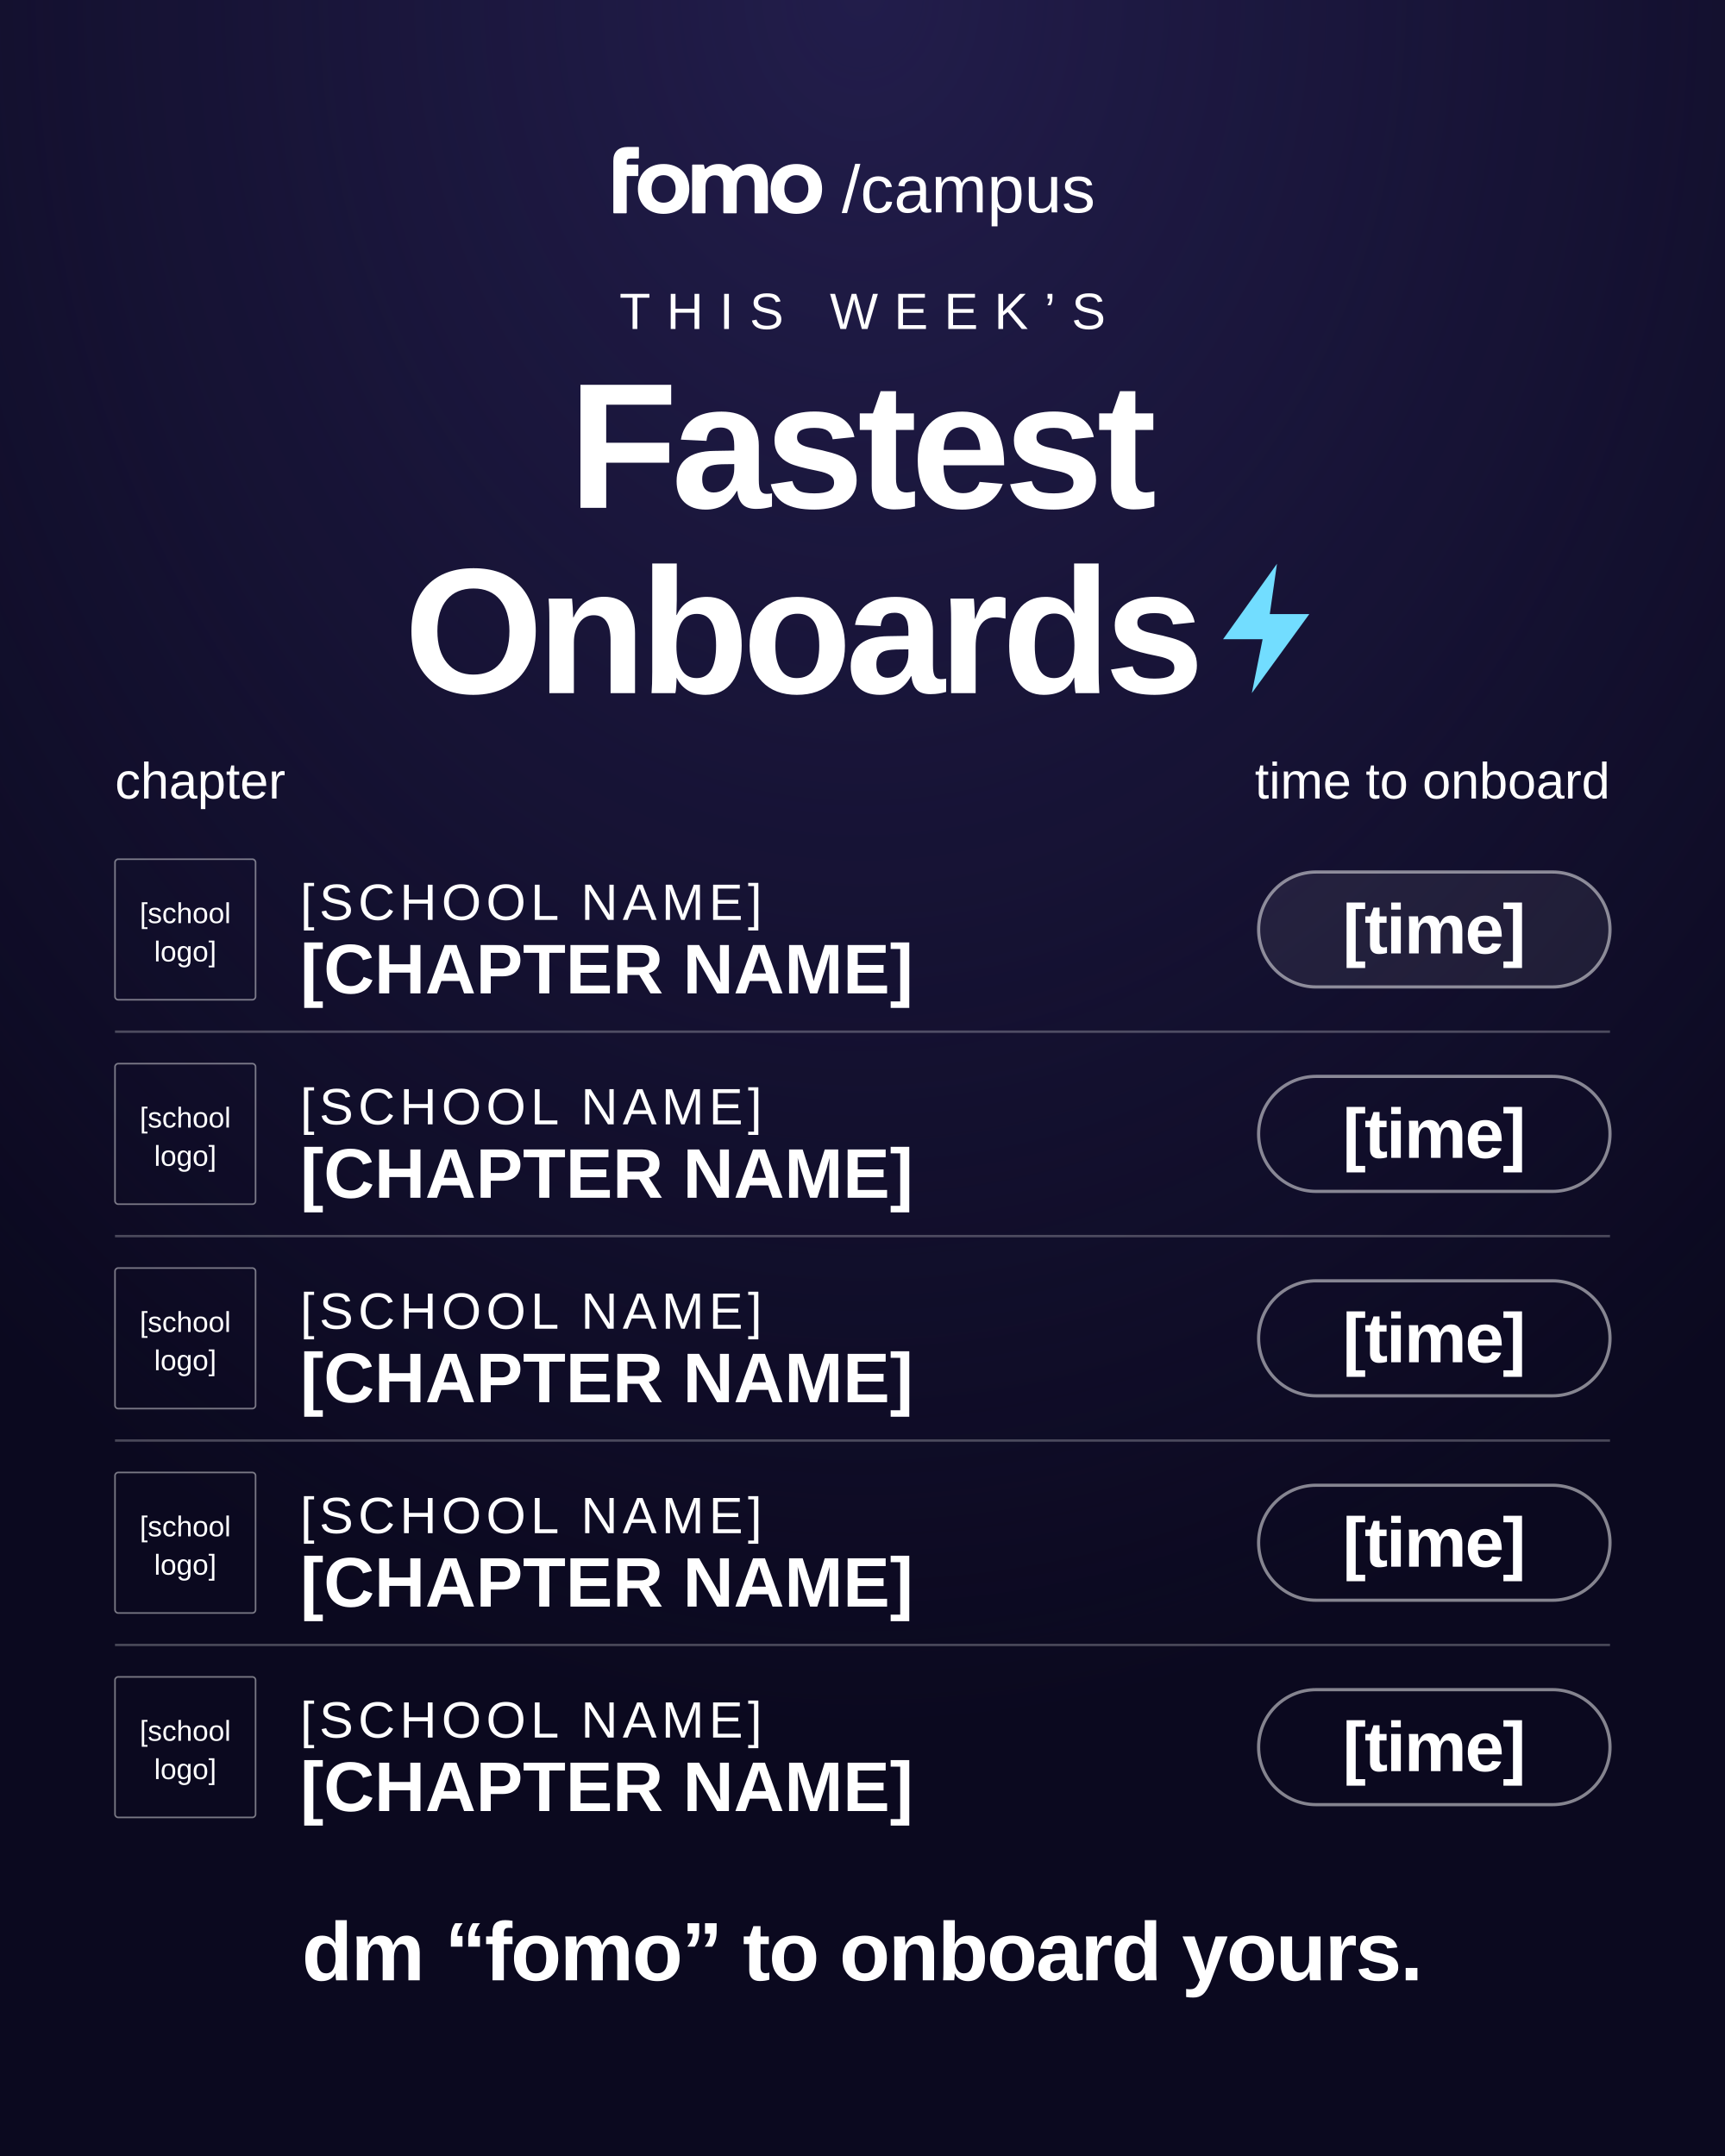
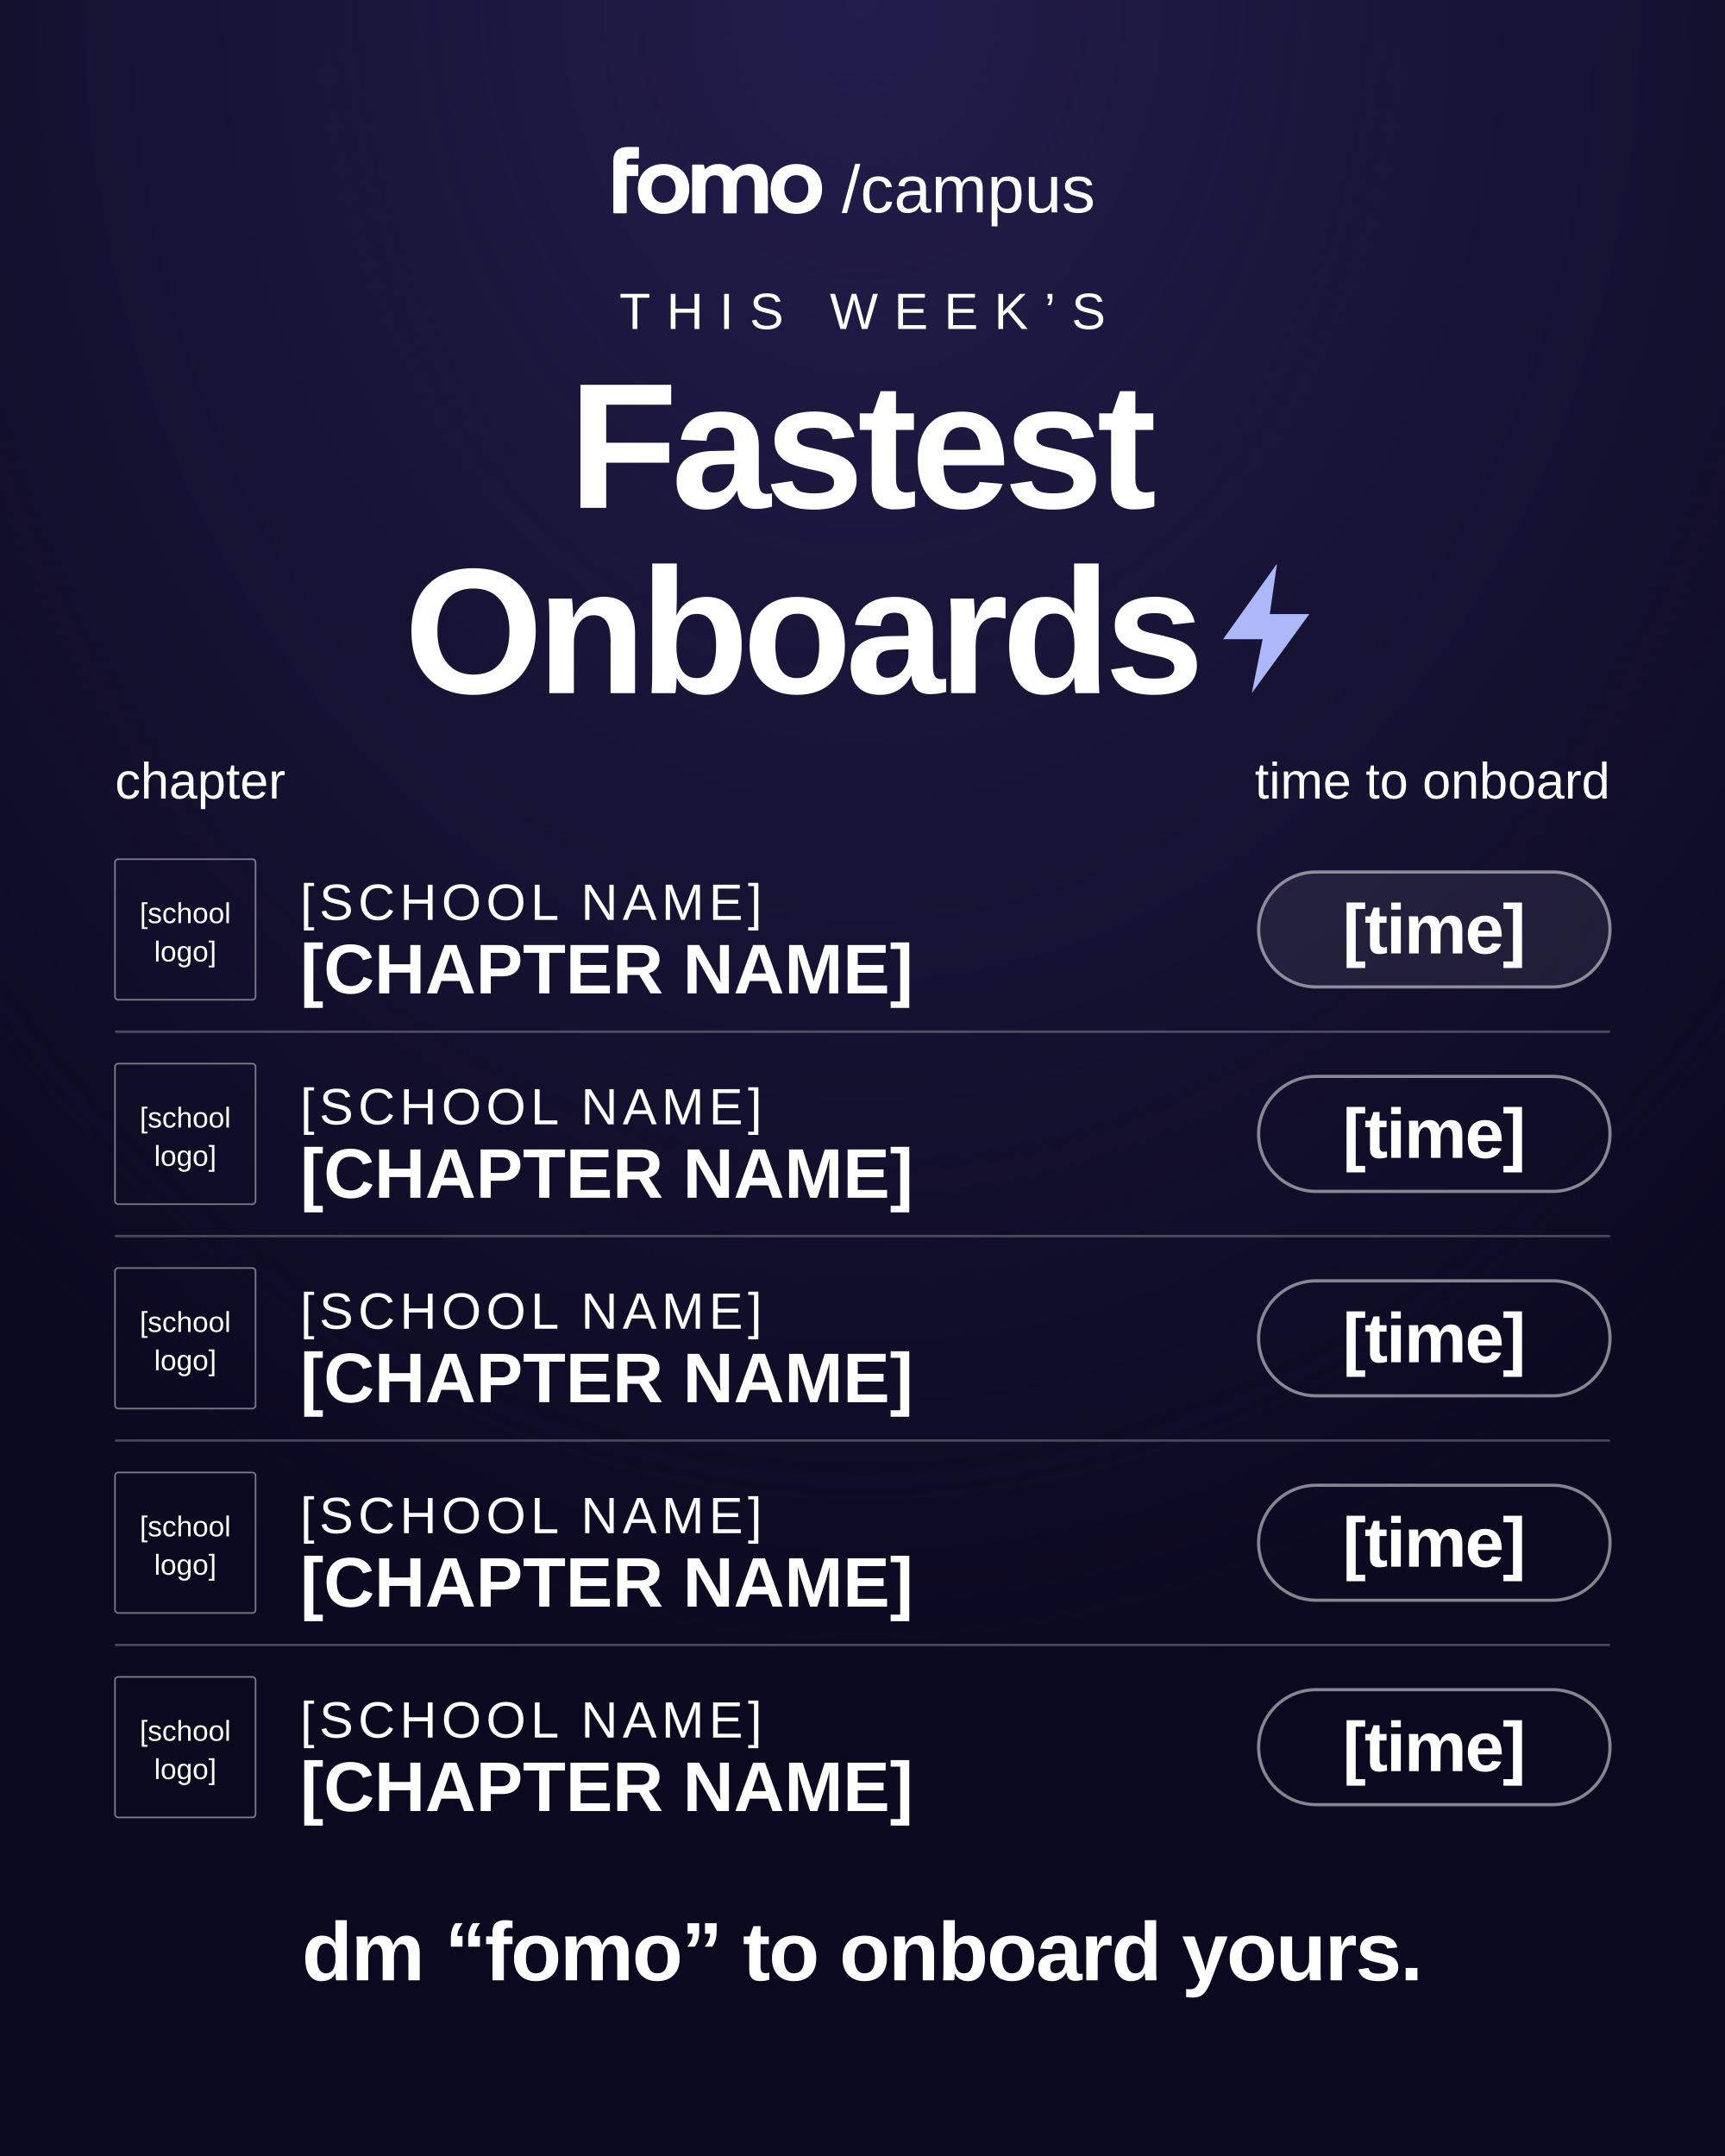
<svg xmlns="http://www.w3.org/2000/svg" xmlns:xlink="http://www.w3.org/1999/xlink" width="1080" height="1350" viewBox="0 0 1080 1350" role="img" aria-labelledby="title description">
  <defs>
    <style>text{font-family:Aeonik,Arial,sans-serif}</style>
    <symbol id="fomo-wordmark" viewBox="0 0 352 113">
      <path d="M0.003 23.325C0.003 8.468 7.991 0 24.923 0H42.105C42.675 0 43.134 0.46 43.134 1.029V18.462C43.134 19.031 42.675 19.49 42.105 19.49H28.757C24.443 19.49 22.526 21.408 22.526 25.561V28.685C22.526 29.255 22.985 29.714 23.555 29.714H41.076C41.646 29.714 42.105 30.174 42.105 30.743V48.014C42.105 48.584 41.646 49.043 41.076 49.043H23.555C22.985 49.043 22.526 49.503 22.526 50.072V110.797C22.526 111.366 22.066 111.826 21.497 111.826H1.029C0.46 111.826 0 111.366 0 110.797V23.325H0.003Z" fill="currentColor" />
      <path d="M41.381 70.769C41.381 45.528 58.636 28.757 84.673 28.757C110.711 28.757 127.965 45.531 127.965 70.769C127.965 96.008 110.711 112.782 84.673 112.782C58.636 112.782 41.381 96.008 41.381 70.769ZM104.959 70.769C104.959 57.192 97.291 47.606 84.67 47.606C72.049 47.606 64.384 57.192 64.384 70.769C64.384 84.347 72.052 93.933 84.67 93.933C97.287 93.933 104.959 84.347 104.959 70.769Z" fill="currentColor" />
      <path d="M260.369 65.978V110.796C260.369 111.366 259.909 111.825 259.34 111.825H238.872C238.302 111.825 237.843 111.366 237.843 110.796V65.817C237.843 53.995 233.371 47.767 223.785 47.767C214.199 47.767 207.491 54.794 207.81 67.415V110.796C207.81 111.366 207.35 111.825 206.781 111.825H186.313C185.744 111.825 185.284 111.366 185.284 110.796V65.817C185.284 53.995 180.812 47.767 171.065 47.767C161.318 47.767 155.251 55.117 155.251 66.616V110.796C155.251 111.366 154.792 111.825 154.222 111.825H133.754C133.185 111.825 132.725 111.366 132.725 110.796V30.746C132.725 30.177 133.185 29.717 133.754 29.717H151.571C152.044 29.717 152.456 30.039 152.569 30.495L154.088 36.58C154.246 37.211 155.028 37.447 155.501 37.002C160.183 32.615 166.476 28.757 177.451 28.757C186.961 28.757 195.882 31.703 201.246 40.284C201.565 40.791 202.281 40.836 202.652 40.362C208.307 33.136 217.317 28.757 229.687 28.757C245.662 28.757 260.358 37.063 260.358 65.978H260.369Z" fill="currentColor" />
      <path d="M265.029 70.769C265.029 45.528 282.284 28.757 308.321 28.757C334.359 28.757 351.613 45.531 351.613 70.769C351.613 96.008 334.359 112.782 308.321 112.782C282.284 112.782 265.029 96.008 265.029 70.769ZM328.607 70.769C328.607 57.192 320.939 47.606 308.318 47.606C295.697 47.606 288.032 57.192 288.032 70.769C288.032 84.347 295.7 93.933 308.318 93.933C320.935 93.933 328.607 84.347 328.607 70.769Z" fill="currentColor" />
    </symbol>
    <radialGradient id="glow" cx="0.5" cy="0" r="0.8">
      <stop stop-color="#221D4B" stop-opacity="1" />
      <stop offset="1" stop-color="#221D4B" stop-opacity="0" />
    </radialGradient>
  </defs>
  <g id="background">
    <rect width="1080" height="1350" fill="#0B091F" />
    <rect width="1080" height="1350" fill="url(#glow)" />
  </g>
  <g id="brand" color="#FFFFFF">
    <use href="#fomo-wordmark" xlink:href="#fomo-wordmark" x="384" y="92" width="130.832" height="42" />
    <text x="527" y="133" font-size="42" fill="#FFFFFF" font-weight="500">/campus</text>
  </g>
  <g id="editable-headline">
    <text x="540" y="206" font-size="32" fill="#FFFFFF" font-weight="500" text-anchor="middle" letter-spacing="10">THIS WEEK’S</text>
    <text x="540" y="318" font-size="112" fill="#FFFFFF" font-weight="700" text-anchor="middle" letter-spacing="-4">Fastest</text>
    <text x="253" y="434" font-size="112" fill="#FFFFFF" font-weight="700" letter-spacing="-4">Onboards</text>
-     <g id="series-icon" fill="#72DDFF" transform="translate(759 353) scale(1.125)">
+     <g id="series-icon" fill="#ACB8F9" transform="translate(759 353) scale(1.125)">
      <path d="M36 0L6 42H28L22 72L54 28H32Z" />
    </g>
  </g>
  <g id="editable-column-labels">
    <text x="72" y="500" font-size="32" fill="#FFFFFF" font-weight="400">chapter</text>
    <text x="1008" y="500" font-size="32" fill="#FFFFFF" font-weight="400" text-anchor="end">time to onboard</text>
  </g>
  <g id="editable-chapter-rows">
    <g id="onboard-1">
      <g id="replace-onboard-1-school-logo">
        <rect x="72" y="538" width="88" height="88" rx="2" fill="none" stroke="#FFFFFF" stroke-opacity=".45" />
        <text x="116" y="578" font-size="18" fill="#FFFFFF" font-weight="400" text-anchor="middle">[school</text>
        <text x="116" y="602" font-size="18" fill="#FFFFFF" font-weight="400" text-anchor="middle">logo]</text>
      </g>
      <text x="188" y="576" font-size="32" fill="#FFFFFF" font-weight="500" letter-spacing="3">[SCHOOL NAME]</text>
      <text x="188" y="622" font-size="44" fill="#FFFFFF" font-weight="700">[CHAPTER NAME]</text>
      <rect x="788" y="546" width="220" height="72" rx="36" fill="#FFFFFF" fill-opacity="0.07" stroke="#FFFFFF" stroke-opacity=".5" stroke-width="2" />
      <text x="898" y="597" font-size="44" fill="#FFFFFF" font-weight="700" text-anchor="middle" letter-spacing="-1">[time]</text>
    </g>
    <g id="onboard-2">
      <path d="M72 646 H1008" fill="none" stroke="#FFFFFF" stroke-opacity=".25" stroke-width="1.5" />
      <g id="replace-onboard-2-school-logo">
        <rect x="72" y="666" width="88" height="88" rx="2" fill="none" stroke="#FFFFFF" stroke-opacity=".45" />
        <text x="116" y="706" font-size="18" fill="#FFFFFF" font-weight="400" text-anchor="middle">[school</text>
        <text x="116" y="730" font-size="18" fill="#FFFFFF" font-weight="400" text-anchor="middle">logo]</text>
      </g>
      <text x="188" y="704" font-size="32" fill="#FFFFFF" font-weight="500" letter-spacing="3">[SCHOOL NAME]</text>
      <text x="188" y="750" font-size="44" fill="#FFFFFF" font-weight="700">[CHAPTER NAME]</text>
      <rect x="788" y="674" width="220" height="72" rx="36" fill="#FFFFFF" fill-opacity="0" stroke="#FFFFFF" stroke-opacity=".5" stroke-width="2" />
      <text x="898" y="725" font-size="44" fill="#FFFFFF" font-weight="700" text-anchor="middle" letter-spacing="-1">[time]</text>
    </g>
    <g id="onboard-3">
      <path d="M72 774 H1008" fill="none" stroke="#FFFFFF" stroke-opacity=".25" stroke-width="1.5" />
      <g id="replace-onboard-3-school-logo">
        <rect x="72" y="794" width="88" height="88" rx="2" fill="none" stroke="#FFFFFF" stroke-opacity=".45" />
        <text x="116" y="834" font-size="18" fill="#FFFFFF" font-weight="400" text-anchor="middle">[school</text>
        <text x="116" y="858" font-size="18" fill="#FFFFFF" font-weight="400" text-anchor="middle">logo]</text>
      </g>
      <text x="188" y="832" font-size="32" fill="#FFFFFF" font-weight="500" letter-spacing="3">[SCHOOL NAME]</text>
      <text x="188" y="878" font-size="44" fill="#FFFFFF" font-weight="700">[CHAPTER NAME]</text>
      <rect x="788" y="802" width="220" height="72" rx="36" fill="#FFFFFF" fill-opacity="0" stroke="#FFFFFF" stroke-opacity=".5" stroke-width="2" />
      <text x="898" y="853" font-size="44" fill="#FFFFFF" font-weight="700" text-anchor="middle" letter-spacing="-1">[time]</text>
    </g>
    <g id="onboard-4">
      <path d="M72 902 H1008" fill="none" stroke="#FFFFFF" stroke-opacity=".25" stroke-width="1.5" />
      <g id="replace-onboard-4-school-logo">
        <rect x="72" y="922" width="88" height="88" rx="2" fill="none" stroke="#FFFFFF" stroke-opacity=".45" />
        <text x="116" y="962" font-size="18" fill="#FFFFFF" font-weight="400" text-anchor="middle">[school</text>
        <text x="116" y="986" font-size="18" fill="#FFFFFF" font-weight="400" text-anchor="middle">logo]</text>
      </g>
      <text x="188" y="960" font-size="32" fill="#FFFFFF" font-weight="500" letter-spacing="3">[SCHOOL NAME]</text>
      <text x="188" y="1006" font-size="44" fill="#FFFFFF" font-weight="700">[CHAPTER NAME]</text>
      <rect x="788" y="930" width="220" height="72" rx="36" fill="#FFFFFF" fill-opacity="0" stroke="#FFFFFF" stroke-opacity=".5" stroke-width="2" />
      <text x="898" y="981" font-size="44" fill="#FFFFFF" font-weight="700" text-anchor="middle" letter-spacing="-1">[time]</text>
    </g>
    <g id="onboard-5">
      <path d="M72 1030 H1008" fill="none" stroke="#FFFFFF" stroke-opacity=".25" stroke-width="1.5" />
      <g id="replace-onboard-5-school-logo">
        <rect x="72" y="1050" width="88" height="88" rx="2" fill="none" stroke="#FFFFFF" stroke-opacity=".45" />
        <text x="116" y="1090" font-size="18" fill="#FFFFFF" font-weight="400" text-anchor="middle">[school</text>
        <text x="116" y="1114" font-size="18" fill="#FFFFFF" font-weight="400" text-anchor="middle">logo]</text>
      </g>
      <text x="188" y="1088" font-size="32" fill="#FFFFFF" font-weight="500" letter-spacing="3">[SCHOOL NAME]</text>
      <text x="188" y="1134" font-size="44" fill="#FFFFFF" font-weight="700">[CHAPTER NAME]</text>
      <rect x="788" y="1058" width="220" height="72" rx="36" fill="#FFFFFF" fill-opacity="0" stroke="#FFFFFF" stroke-opacity=".5" stroke-width="2" />
      <text x="898" y="1109" font-size="44" fill="#FFFFFF" font-weight="700" text-anchor="middle" letter-spacing="-1">[time]</text>
    </g>
  </g>
  <g id="editable-closer">
    <text x="540" y="1240" font-size="52" fill="#FFFFFF" font-weight="700" text-anchor="middle" letter-spacing="-1">dm “fomo” to onboard yours.</text>
  </g>
</svg>
